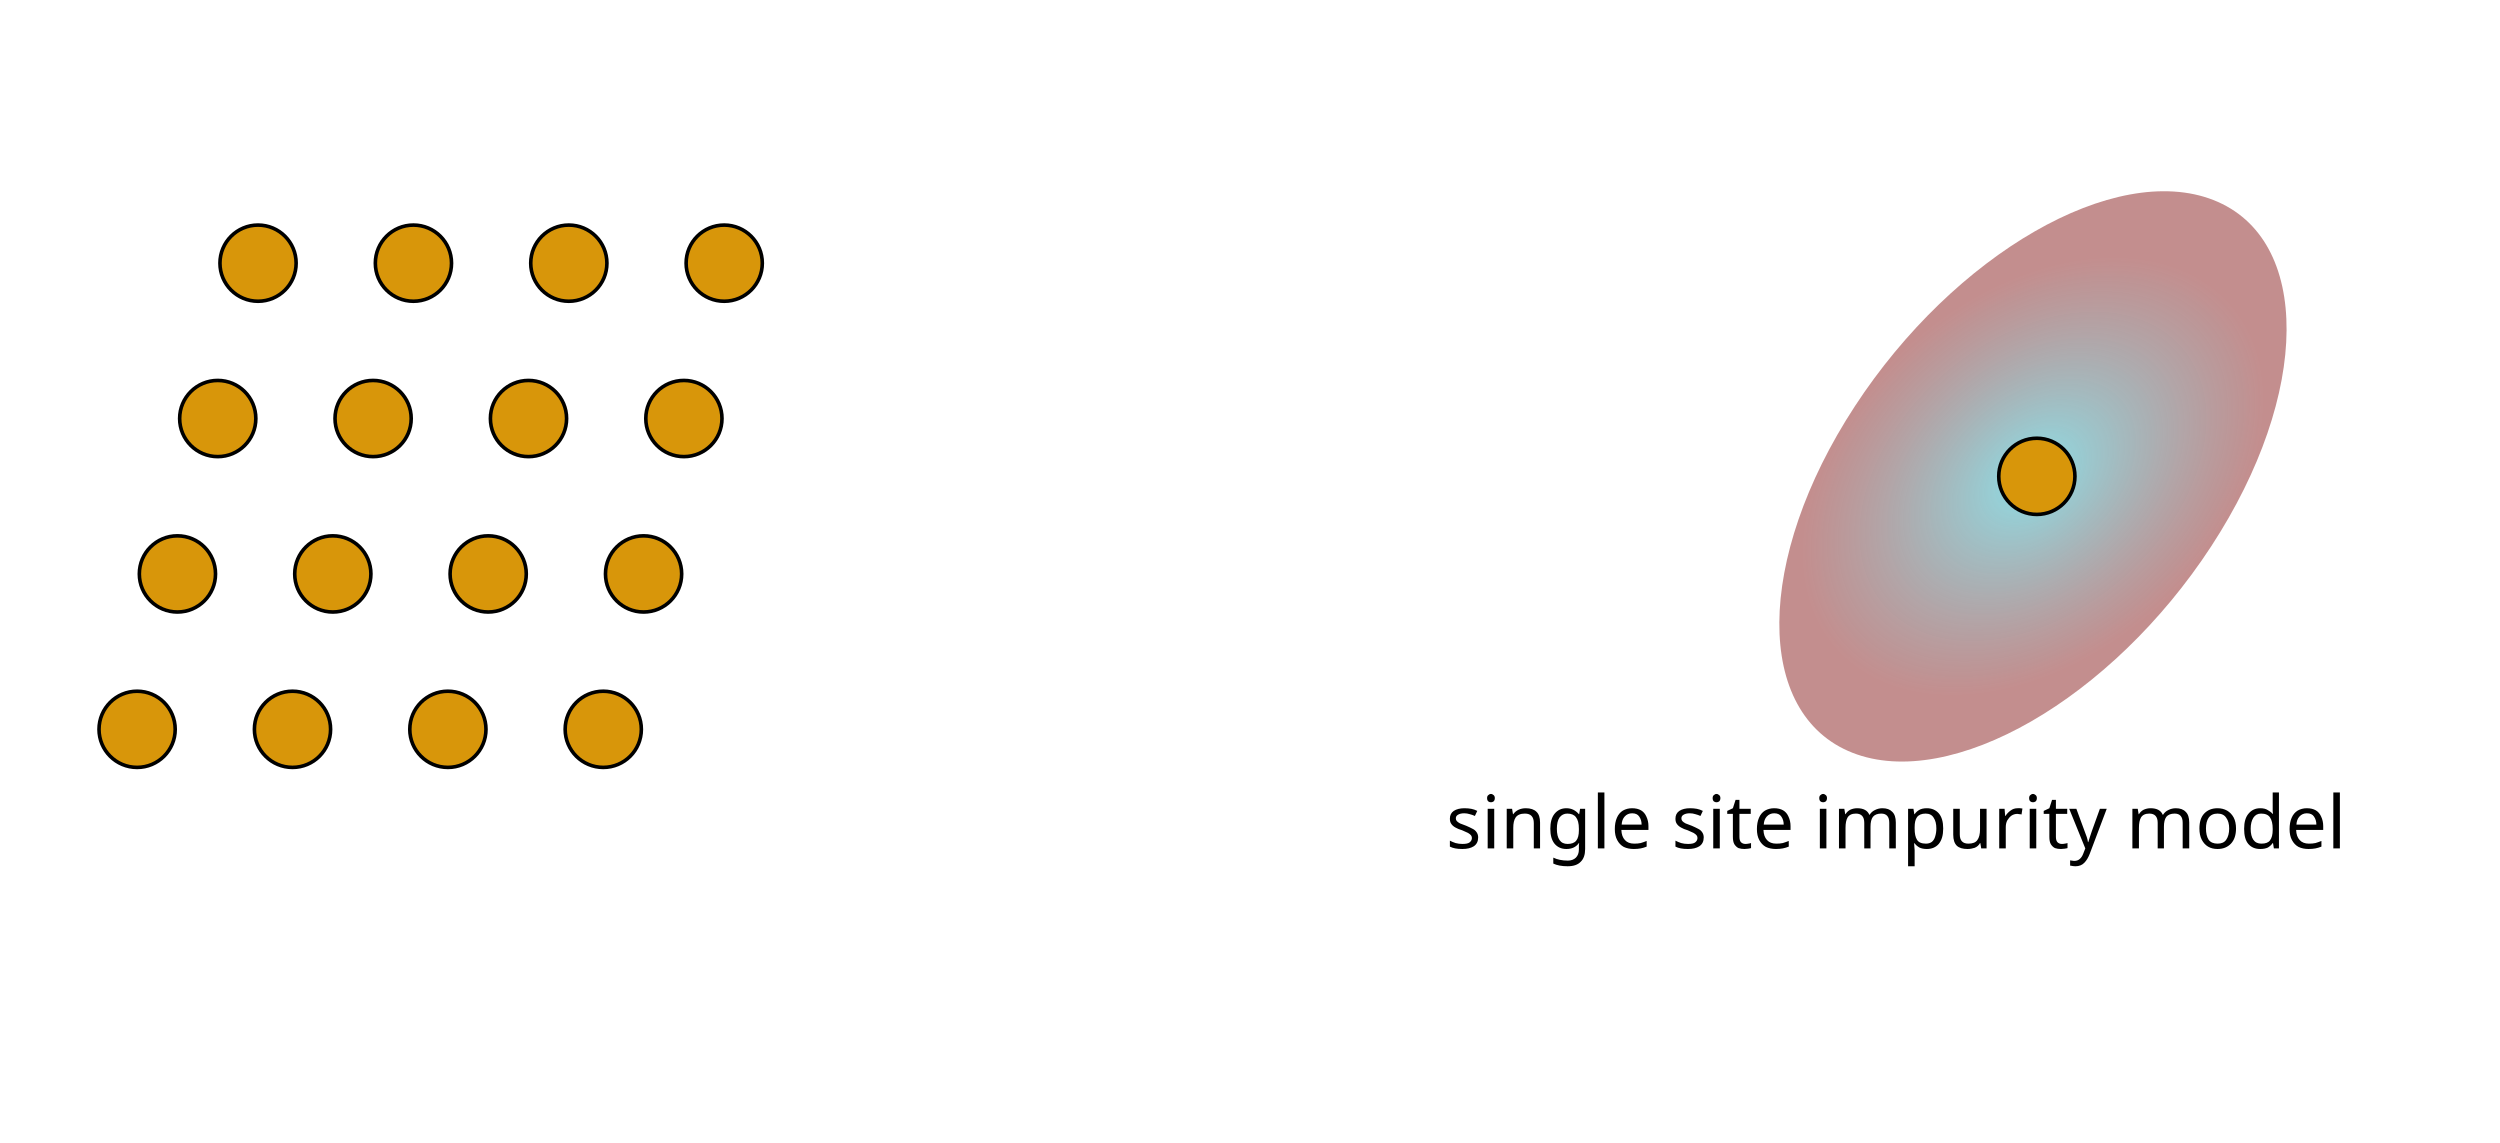
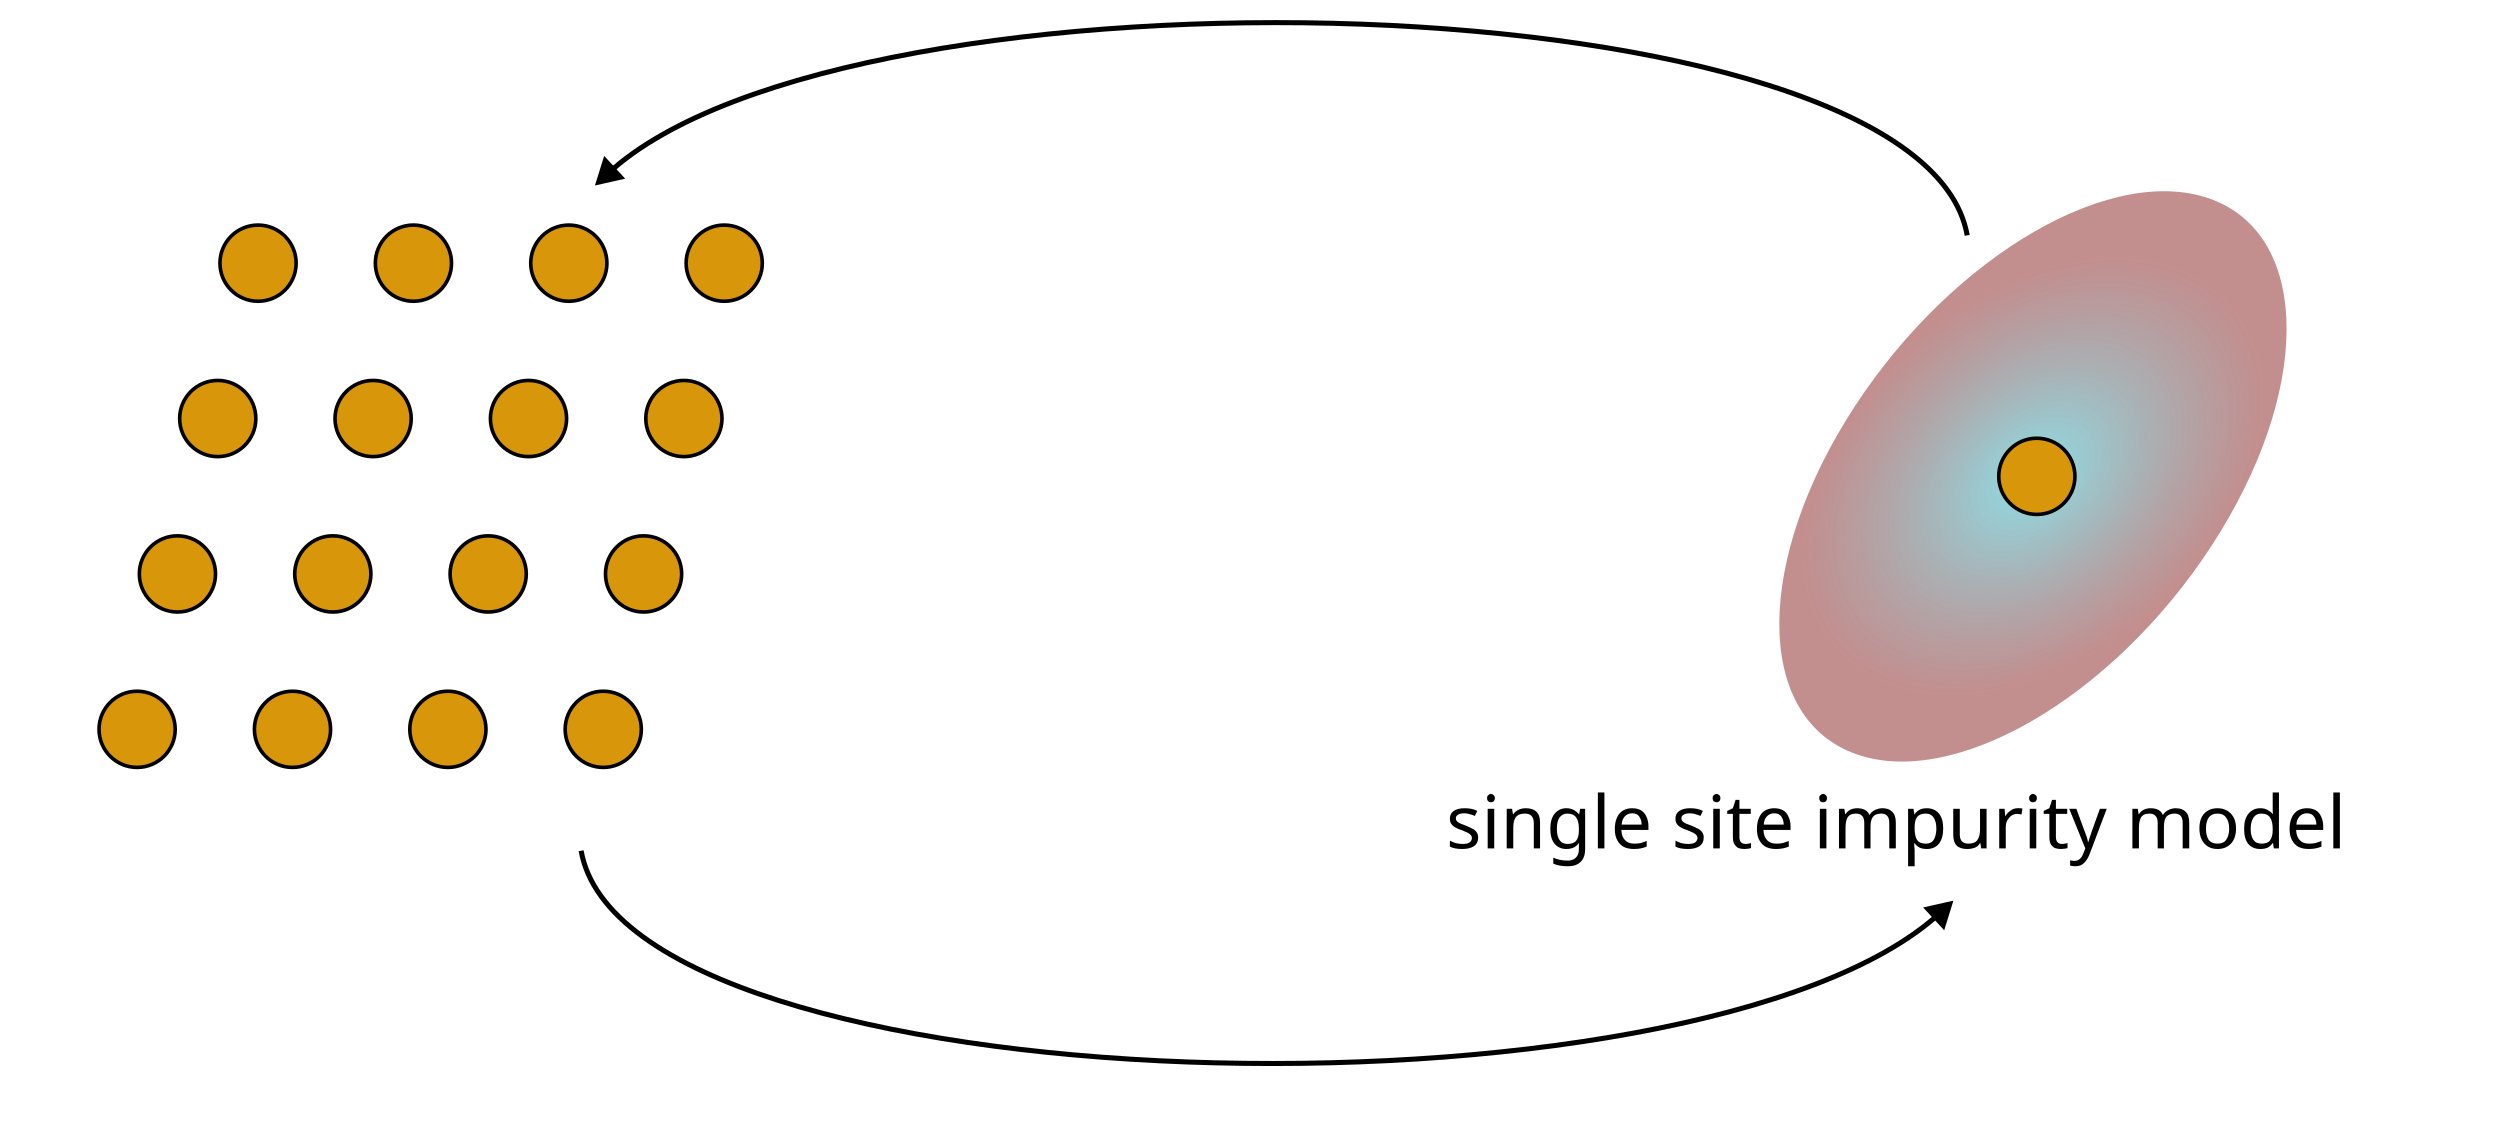
<svg xmlns="http://www.w3.org/2000/svg" xmlns:xlink="http://www.w3.org/1999/xlink" width="131.267mm" height="60mm" viewBox="0 0 131.267 60" version="1.1" id="svg5">
  <defs id="defs2">
+     <marker style="overflow:visible" id="marker10184" refX="0" refY="0" orient="auto-start-reverse" markerWidth="5.324" markerHeight="6.155" viewBox="0 0 5.324 6.155" preserveAspectRatio="xMidYMid">
+       <path transform="scale(0.5)" style="fill:context-stroke;fill-rule:evenodd;stroke:context-stroke;stroke-width:1pt" d="M 5.77,0 -2.88,5 V -5 Z" id="path10182" />
+     </marker>
    <linearGradient id="linearGradient6881">
      <stop style="stop-color:#71bec7;stop-opacity:0.737;" offset="0.154" id="stop6877" />
      <stop style="stop-color:#9a4242;stop-opacity:0.596;" offset="1" id="stop6879" />
    </linearGradient>
    <radialGradient xlink:href="#linearGradient6881" id="radialGradient6887" cx="111.179" cy="-17.427" fx="111.179" fy="-17.427" r="13.57" gradientTransform="matrix(0.7397006,0.03500053,-0.06190962,0.9722738,21.92475,-3.008947)" gradientUnits="userSpaceOnUse" />
+     <marker style="overflow:visible" id="marker10184-4" refX="0" refY="0" orient="auto-start-reverse" markerWidth="5.324" markerHeight="6.155" viewBox="0 0 5.324 6.155" preserveAspectRatio="xMidYMid">
+       <path transform="scale(0.5)" style="fill:context-stroke;fill-rule:evenodd;stroke:context-stroke;stroke-width:1pt" d="M 5.77,0 -2.88,5 V -5 Z" id="path10182-7" />
+     </marker>
  </defs>
  <g id="layer1">
    <ellipse style="fill:url(#radialGradient6887);fill-opacity:1;stroke-width:0.182;stroke-opacity:0.486" id="path184" cx="105.243" cy="-16.061" rx="10.053" ry="17.331" transform="matrix(0.9308265,0.3654614,-0.5467353,0.8373055,0,0)" />
    <circle style="fill:#d8960a;fill-opacity:1;stroke:#000000;stroke-width:0.19;stroke-opacity:1" id="path5512-4" cx="106.948" cy="25.011" r="2" />
    <circle style="fill:#d8960a;fill-opacity:1;stroke:#000000;stroke-width:0.19;stroke-opacity:1" id="path5512-4-7" cx="13.549" cy="13.818" r="2" />
    <circle style="fill:#d8960a;fill-opacity:1;stroke:#000000;stroke-width:0.19;stroke-opacity:1" id="path5512-4-7-2" cx="19.591" cy="21.976" r="2" />
    <circle style="fill:#d8960a;fill-opacity:1;stroke:#000000;stroke-width:0.19;stroke-opacity:1" id="path5512-4-7-4" cx="27.75" cy="21.976" r="2" />
    <circle style="fill:#d8960a;fill-opacity:1;stroke:#000000;stroke-width:0.19;stroke-opacity:1" id="path5512-4-7-5" cx="9.316" cy="30.135" r="2" />
    <circle style="fill:#d8960a;fill-opacity:1;stroke:#000000;stroke-width:0.19;stroke-opacity:1" id="path5512-4-7-8" cx="17.475" cy="30.135" r="2" />
    <circle style="fill:#d8960a;fill-opacity:1;stroke:#000000;stroke-width:0.19;stroke-opacity:1" id="path5512-4-2" cx="11.433" cy="21.976" r="2" />
    <circle style="fill:#d8960a;fill-opacity:1;stroke:#000000;stroke-width:0.19;stroke-opacity:1" id="path5512-4-9" cx="35.909" cy="21.976" r="2" />
    <circle style="fill:#d8960a;fill-opacity:1;stroke:#000000;stroke-width:0.19;stroke-opacity:1" id="path5512-4-75" cx="25.633" cy="30.135" r="2" />
    <circle style="fill:#d8960a;fill-opacity:1;stroke:#000000;stroke-width:0.19;stroke-opacity:1" id="path5512-4-6" cx="38.026" cy="13.818" r="2" />
    <circle style="fill:#d8960a;fill-opacity:1;stroke:#000000;stroke-width:0.19;stroke-opacity:1" id="path5512-4-5" cx="21.708" cy="13.818" r="2" />
    <circle style="fill:#d8960a;fill-opacity:1;stroke:#000000;stroke-width:0.19;stroke-opacity:1" id="path5512-4-3" cx="7.199" cy="38.294" r="2" />
    <circle style="fill:#d8960a;fill-opacity:1;stroke:#000000;stroke-width:0.19;stroke-opacity:1" id="path5512-4-3-6" cx="33.792" cy="30.135" r="2" />
    <circle style="fill:#d8960a;fill-opacity:1;stroke:#000000;stroke-width:0.19;stroke-opacity:1" id="path5512-4-4" cx="15.358" cy="38.294" r="2" />
    <circle style="fill:#d8960a;fill-opacity:1;stroke:#000000;stroke-width:0.19;stroke-opacity:1" id="path5512-4-8" cx="29.867" cy="13.818" r="2" />
    <circle style="fill:#d8960a;fill-opacity:1;stroke:#000000;stroke-width:0.19;stroke-opacity:1" id="path5512-4-55" cx="23.517" cy="38.294" r="2" />
    <circle style="fill:#d8960a;fill-opacity:1;stroke:#000000;stroke-width:0.19;stroke-opacity:1" id="path5512-4-54" cx="31.675" cy="38.294" r="2" />
    <text xml:space="preserve" style="font-style:normal;font-weight:normal;font-size:3.881px;line-height:1.25;font-family:sans-serif;fill:#000000;fill-opacity:1;stroke:none;stroke-width:0.265" x="75.924" y="44.546" id="text24619">
      <tspan id="tspan24617" style="font-size:3.881px;stroke-width:0.265" x="75.924" y="44.546">single site impurity model</tspan>
    </text>
+     <path style="fill:none;stroke:#000000;stroke-width:0.265;stroke-linecap:butt;stroke-linejoin:miter;stroke-miterlimit:4;stroke-dasharray:none;stroke-opacity:1;marker-start:url(#marker10184)" d="M 101.876,47.928 C 89.204,59.621 32.895,58.209 30.513,44.67" id="path552-7" />
+     <path style="fill:none;stroke:#000000;stroke-width:0.265;stroke-linecap:butt;stroke-linejoin:miter;stroke-miterlimit:4;stroke-dasharray:none;stroke-opacity:1;marker-start:url(#marker10184-4)" d="M 31.93,9.102 C 44.601,-2.591 100.91,-1.18 103.292,12.359" id="path552-7-1" />
  </g>
</svg>
